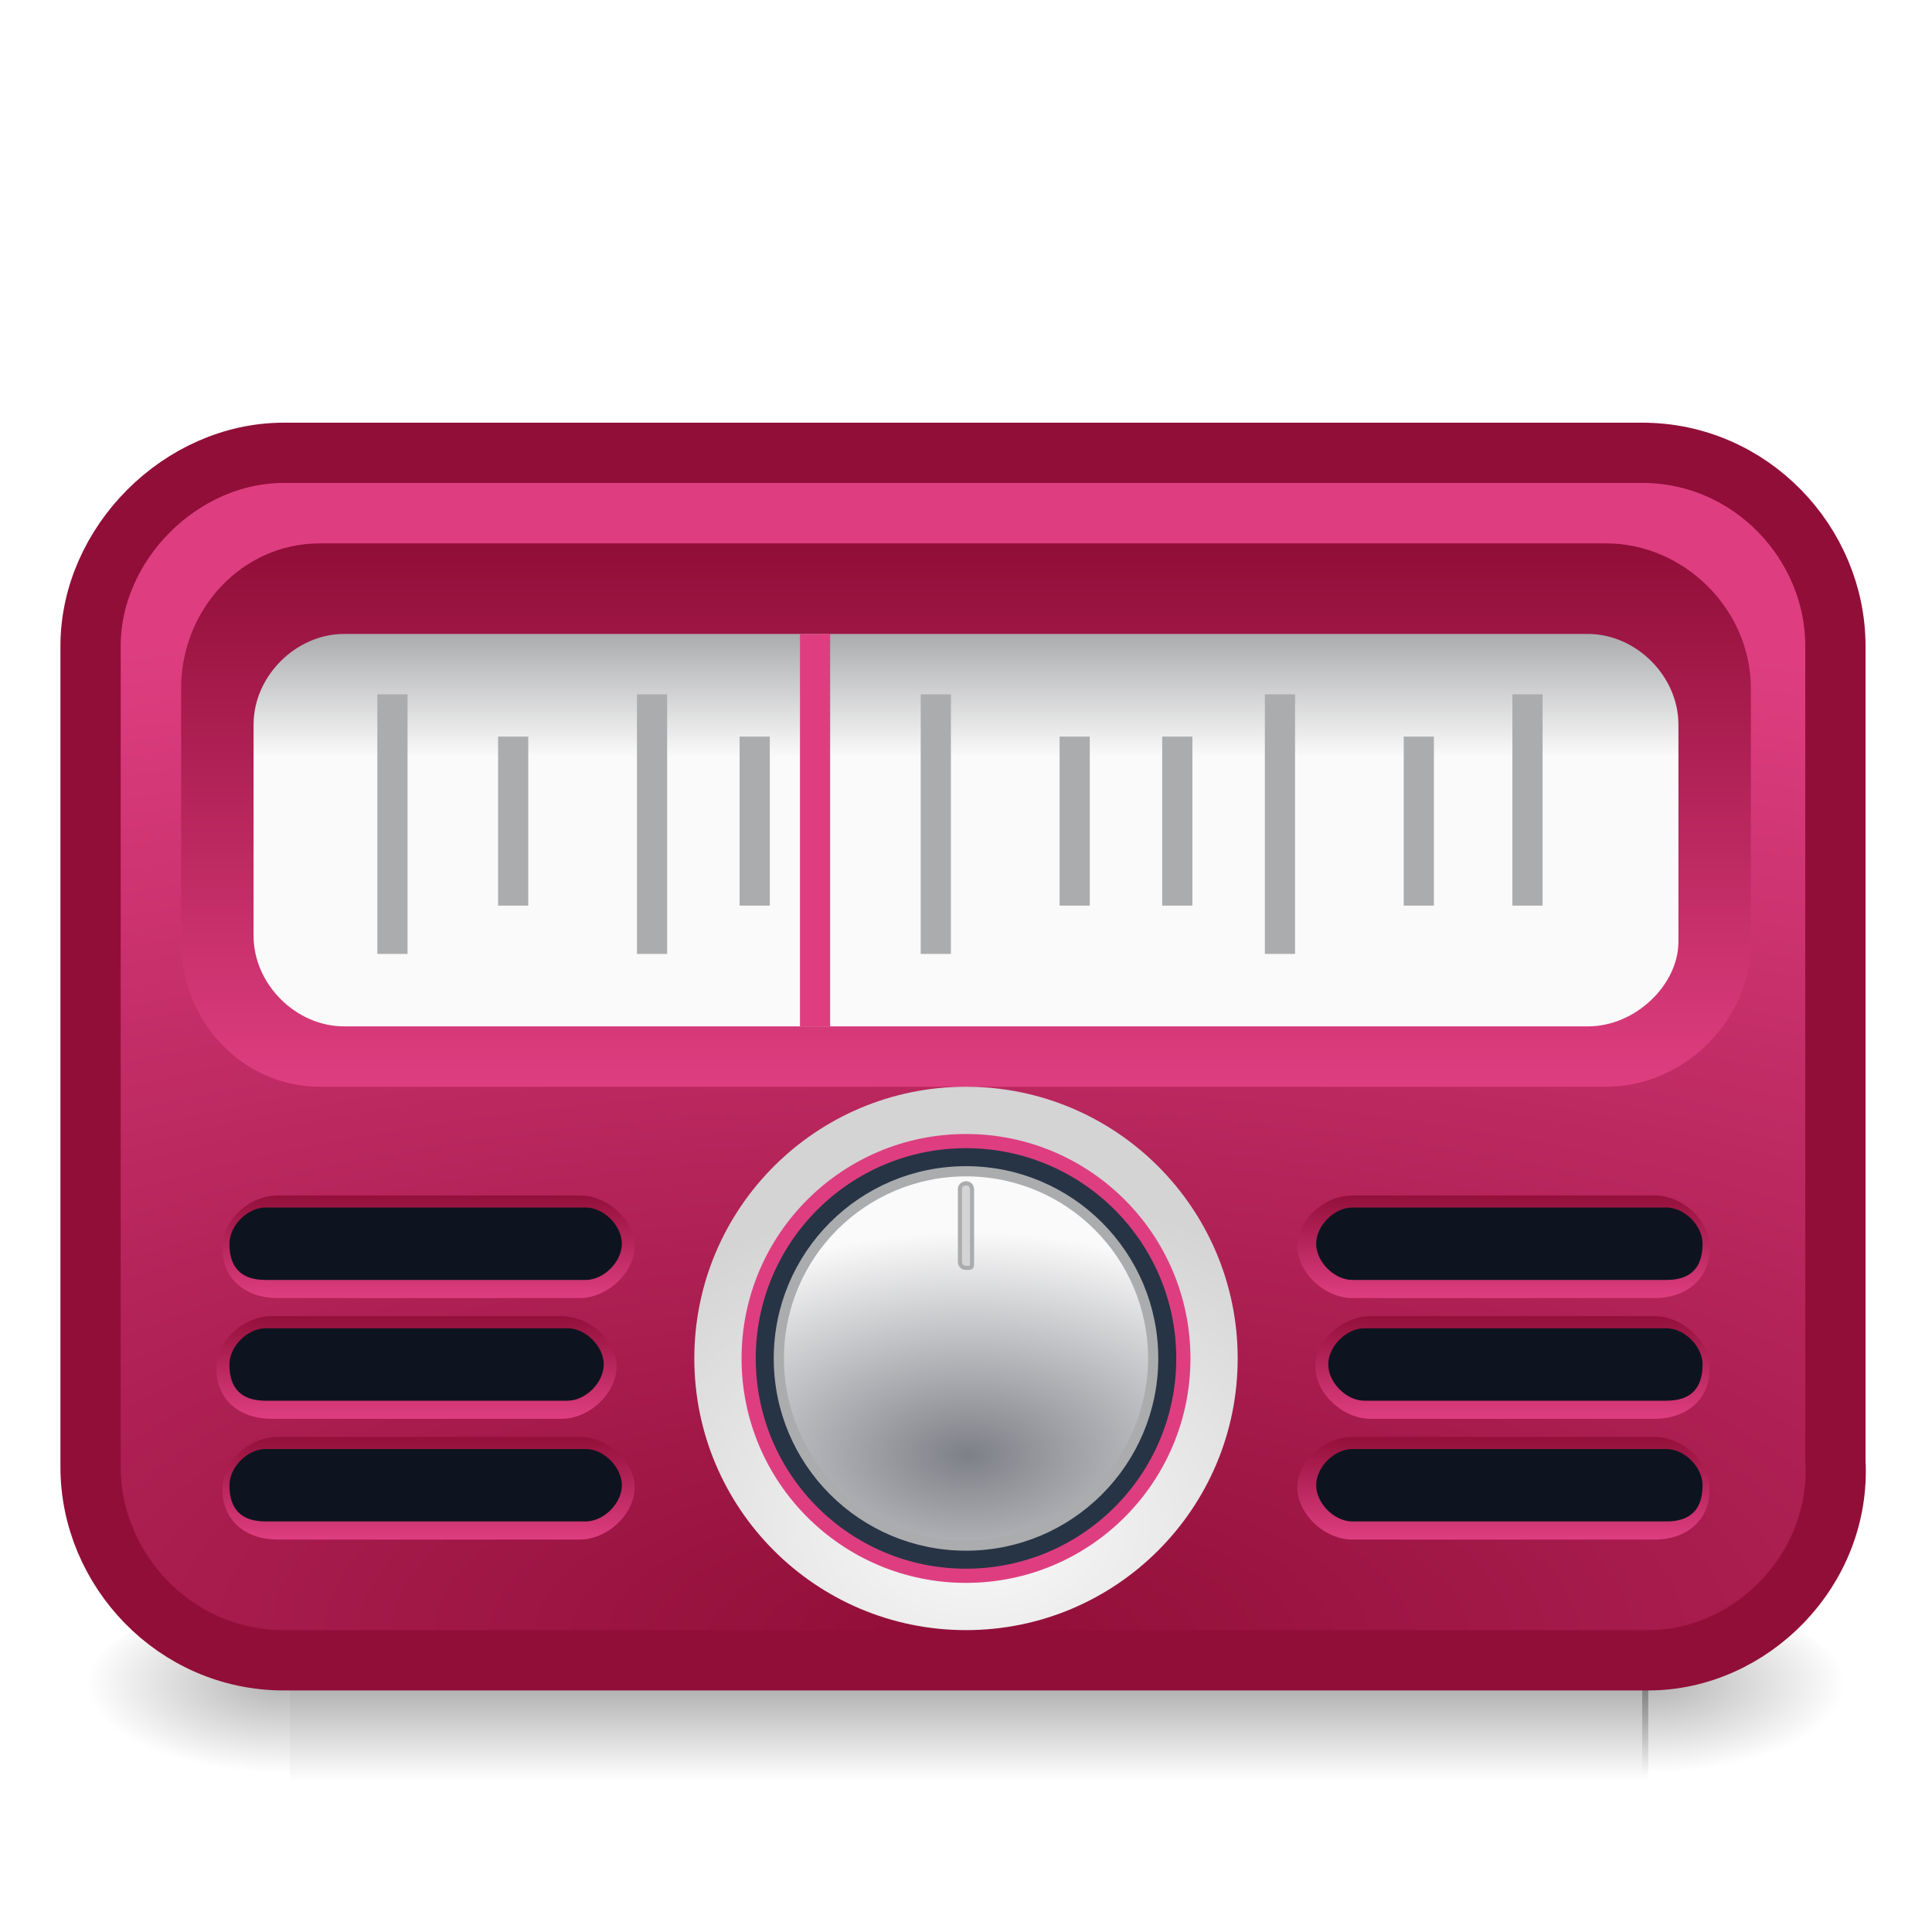
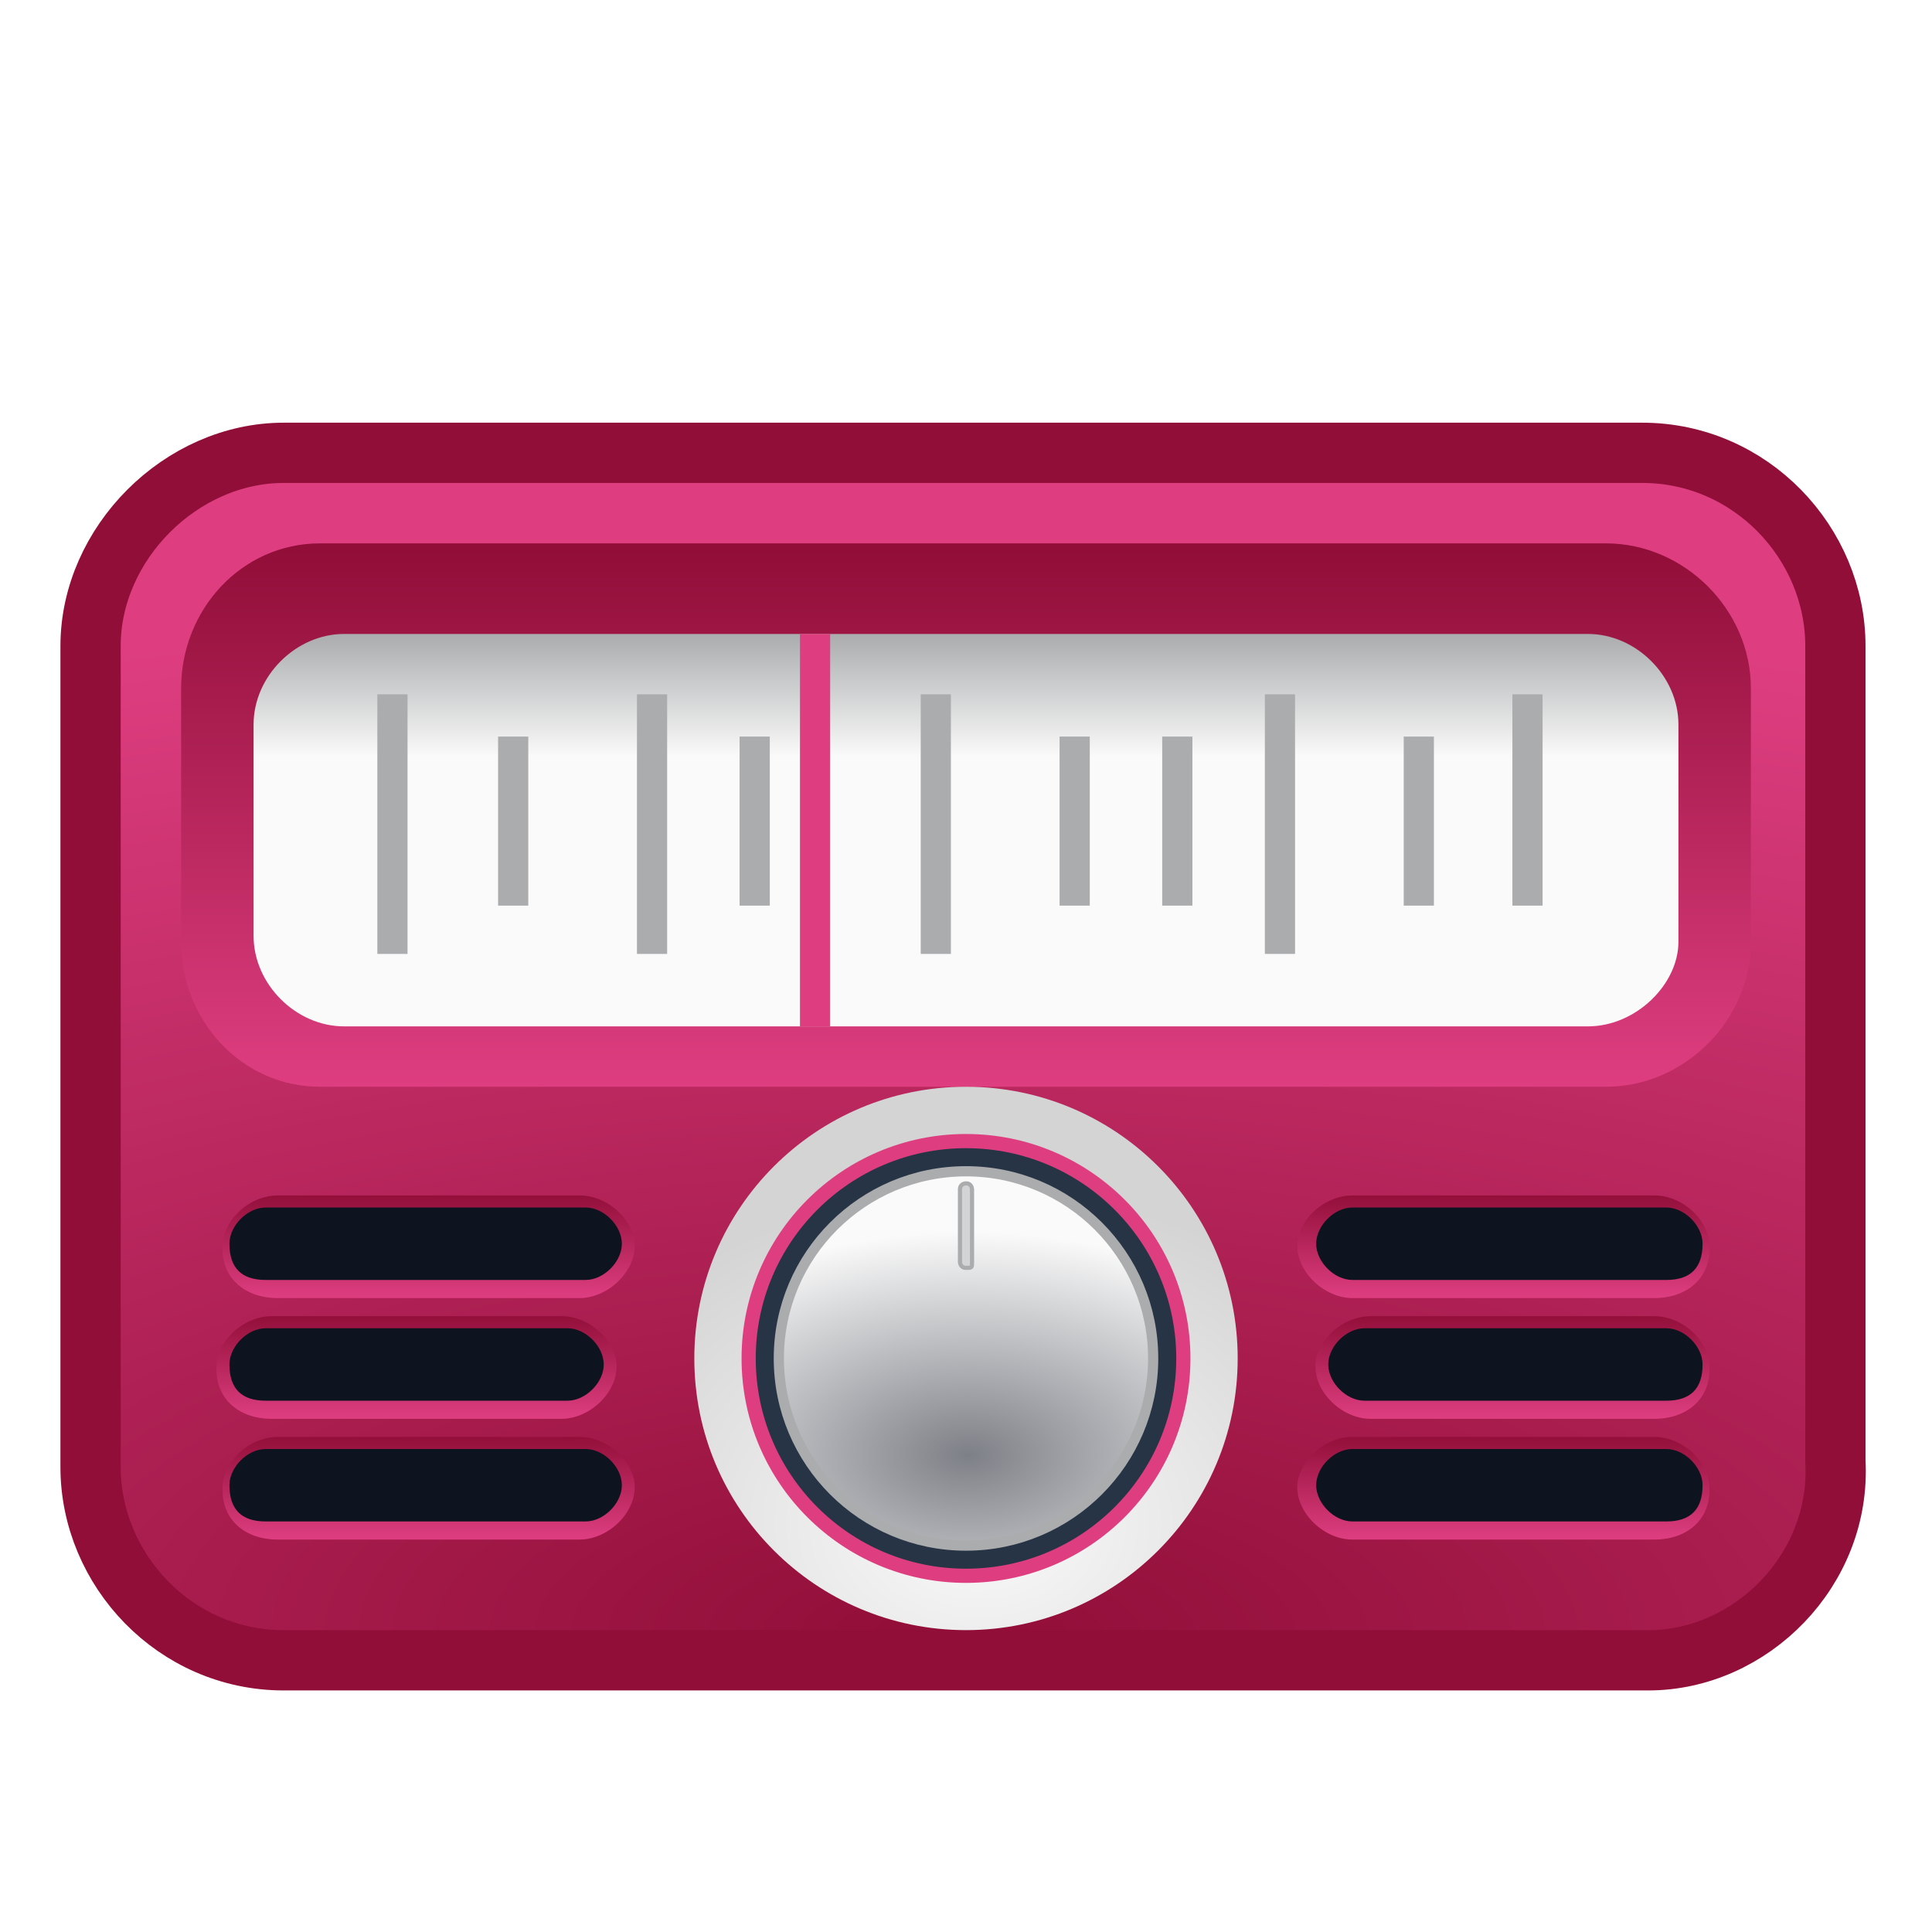
<svg xmlns="http://www.w3.org/2000/svg" version="1.1" x="0px" y="0px" viewBox="0 0 32 32" style="enable-background:new 0 0 32 32;" xml:space="preserve" id="svg2440">
  <defs id="defs2444" />
  <style type="text/css" id="style2278">
	.st0{display:none;}
	.st1{display:inline;opacity:0.2;fill:none;stroke:#000000;stroke-width:6.250000e-02;enable-background:new    ;}
	.st2{opacity:0.3;fill:url(#SVGID_1_);enable-background:new    ;}
	.st3{opacity:0.3;fill:url(#SVGID_2_);enable-background:new    ;}
	.st4{opacity:0.3;fill:url(#SVGID_3_);enable-background:new    ;}
	.st5{fill:url(#SVGID_4_);stroke:#910E38;stroke-width:0.998;}
	.st6{fill:url(#SVGID_5_);}
	.st7{fill:url(#SVGID_6_);}
	.st8{fill:none;stroke:#ABACAE;stroke-width:0.5;stroke-miterlimit:10;}
	.st9{fill:none;stroke:#DE3E80;stroke-width:0.5;stroke-miterlimit:10;}
	.st10{fill:url(#SVGID_7_);}
	.st11{fill:#273445;stroke:#DE3E80;stroke-width:0.235;stroke-linecap:round;stroke-linejoin:round;}
	.st12{fill:url(#SVGID_8_);stroke:#ABACAE;stroke-width:0.169;stroke-linecap:round;stroke-linejoin:round;}
	.st13{fill:#D4D4D4;stroke:#ABACAE;stroke-width:6.859115e-02;}
	.st14{fill:url(#SVGID_9_);}
	.st15{fill:#0E141F;}
	.st16{fill:url(#SVGID_10_);}
	.st17{fill:url(#SVGID_11_);}
	.st18{fill:url(#SVGID_12_);}
	.st19{fill:url(#SVGID_13_);}
	.st20{fill:url(#SVGID_14_);}
</style>
  <g id="Layer_1" class="st0">
    <path class="st1" d="M32,23.5H0 M32,24.5H0 M32,25.5H0 M32,23H0 M32,24H0 M32,25H0 M32,20.5H0 M32,21.5H0 M32,22.5H0 M32,20H0    M32,21H0 M32,22H0 M32,17.5H0 M32,18.5H0 M32,19.5H0 M32,17H0 M32,18H0 M32,19H0 M32,14.5H0 M32,15.5H0 M32,16.5H0 M32,14H0    M32,15H0 M32,16H0 M32,11.5H0 M32,12.5H0 M32,13.5H0 M32,11H0 M32,12H0 M32,13H0 M32,9.5H0 M32,10.5H0 M32,9H0 M32,10H0 M32,6.5H0    M32,7.5H0 M32,8.5H0 M32,6H0 M32,7H0 M32,8H0 M32,3.5H0 M32,4.5H0 M32,5.5H0 M32,3H0 M32,4H0 M32,5H0 M32,0.5H0 M32,1.5H0 M32,2.5   H0 M32,1H0 M32,2H0 M32,29H0 M32,30H0 M32,31H0 M32,28.5H0 M32,29.5H0 M32,30.5H0 M32,26H0 M32,27H0 M32,28H0 M32,26.5H0 M32,27.5   H0 M32,31.5H0 M8.5,32V0 M7.5,32V0 M6.5,32V0 M9,32V0 M8,32V0 M7,32V0 M11.5,32V0 M10.5,32V0 M9.5,32V0 M12,32V0 M11,32V0 M10,32V0    M14.5,32V0 M13.5,32V0 M12.5,32V0 M15,32V0 M14,32V0 M13,32V0 M17.5,32V0 M16.5,32V0 M15.5,32V0 M18,32V0 M17,32V0 M16,32V0    M20.5,32V0 M19.5,32V0 M18.5,32V0 M21,32V0 M20,32V0 M19,32V0 M22.5,32V0 M21.5,32V0 M23,32V0 M22,32V0 M25.5,32V0 M24.5,32V0    M23.5,32V0 M26,32V0 M25,32V0 M24,32V0 M28.5,32V0 M27.5,32V0 M26.5,32V0 M29,32V0 M28,32V0 M27,32V0 M31.5,32V0 M30.5,32V0    M29.5,32V0 M31,32V0 M30,32V0 M3,32V0 M2,32V0 M1,32V0 M3.5,32V0 M2.5,32V0 M1.5,32V0 M6,32V0 M5,32V0 M4,32V0 M5.5,32V0 M4.5,32   V0 M0.5,32V0" id="path2280" />
  </g>
  <g id="Layer_2" transform="translate(0,-2)">
-     <g id="g2306">
-       <linearGradient id="SVGID_1_" gradientUnits="userSpaceOnUse" x1="4818.817" y1="-16161.192" x2="4818.817" y2="-16270.482" gradientTransform="matrix(0.1018,0,0,-0.02745,-474.5556,-415.1248)">
-         <stop offset="0" style="stop-color:#000000;stop-opacity:0" id="stop2283" />
-         <stop offset="0.5" style="stop-color:#000000" id="stop2285" />
-         <stop offset="1" style="stop-color:#000000;stop-opacity:0" id="stop2287" />
-       </linearGradient>
-       <path class="st2" d="m 4.8,28.5 h 22.5 v 3 H 4.8 Z" id="path2290" style="opacity:0.3;fill:url(#SVGID_1_);enable-background:new" />
-       <radialGradient id="SVGID_2_" cx="8336.803" cy="-16211.449" r="54.046" gradientTransform="matrix(0.0598,0,0,-0.02745,-471.2056,-415.1248)" gradientUnits="userSpaceOnUse">
-         <stop offset="0" style="stop-color:#000000" id="stop2292" />
-         <stop offset="1" style="stop-color:#000000;stop-opacity:0" id="stop2294" />
-       </radialGradient>
-       <path class="st3" d="m 27.2,28.4 v 3.1 c 1.4,0 3.4,-0.7 3.4,-1.5 0,-0.8 -1.5,-1.6 -3.4,-1.6 z" id="path2297" style="opacity:0.3;fill:url(#SVGID_2_);enable-background:new" />
-       <radialGradient id="SVGID_3_" cx="-8619.71" cy="-16211.449" r="54.046" gradientTransform="matrix(-0.0598,0,0,-0.02745,-510.7934,-415.1248)" gradientUnits="userSpaceOnUse">
-         <stop offset="0" style="stop-color:#000000" id="stop2299" />
-         <stop offset="1" style="stop-color:#000000;stop-opacity:0" id="stop2301" />
-       </radialGradient>
-       <path class="st4" d="m 4.8,28.4 v 3.1 c -1.4,0 -3.4,-0.7 -3.4,-1.5 0,-0.8 1.5,-1.6 3.4,-1.6 z" id="path2304" style="opacity:0.3;fill:url(#SVGID_3_);enable-background:new" />
-     </g>
    <radialGradient id="SVGID_4_" cx="15.763" cy="29.909" r="42.897" gradientTransform="matrix(1.0098,0.00640975,-0.00263929,0.4005,-0.07707883,17.0534)" gradientUnits="userSpaceOnUse">
      <stop offset="0" style="stop-color:#910E38" id="stop2308" />
      <stop offset="1" style="stop-color:#DE3E80" id="stop2310" />
    </radialGradient>
    <path class="st5" d="M 27.3,29.5 H 4.7 C 2.9,29.5 1.5,28 1.5,26.3 V 12.7 C 1.5,11 3,9.5 4.7,9.5 h 22.5 c 1.8,0 3.2,1.5 3.2,3.2 v 13.5 c 0.1,1.8 -1.4,3.3 -3.1,3.3 z" id="path2313" style="fill:url(#SVGID_4_);stroke:#910e38;stroke-width:0.998" />
    <linearGradient id="SVGID_5_" gradientUnits="userSpaceOnUse" x1="16.734" y1="20" x2="16.734" y2="11.045" gradientTransform="matrix(1.0987,0,0,1,-2.3858,0)">
      <stop offset="0" style="stop-color:#DE3E80" id="stop2315" />
      <stop offset="1" style="stop-color:#910E38" id="stop2317" />
    </linearGradient>
    <path class="st6" d="M 3,17.6 V 13.4 C 3,12.1 4,11 5.3,11 h 21.3 c 1.3,0 2.4,1.1 2.4,2.4 v 4.2 C 29,18.9 27.9,20 26.6,20 H 5.3 C 4,20 3,18.9 3,17.6 Z" id="path2320" style="fill:url(#SVGID_5_)" />
    <linearGradient id="SVGID_6_" gradientUnits="userSpaceOnUse" x1="16" y1="19" x2="16" y2="12.5">
      <stop offset="0.687" style="stop-color:#FAFAFA" id="stop2322" />
      <stop offset="1" style="stop-color:#ABACAE" id="stop2324" />
    </linearGradient>
    <path class="st7" d="M 26.3,19 H 5.7 C 4.9,19 4.2,18.3 4.2,17.5 V 14 c 0,-0.8 0.7,-1.5 1.5,-1.5 h 20.6 c 0.8,0 1.5,0.7 1.5,1.5 v 3.6 c 0,0.7 -0.7,1.4 -1.5,1.4 z" id="path2327" style="fill:url(#SVGID_6_)" />
    <g id="g2351">
      <line class="st8" x1="6.5" y1="13.5" x2="6.5" y2="17.8" id="line2329" style="fill:none;stroke:#abacae;stroke-width:0.5;stroke-miterlimit:10" />
      <line class="st8" x1="8.5" y1="14.2" x2="8.5" y2="17" id="line2331" style="fill:none;stroke:#abacae;stroke-width:0.5;stroke-miterlimit:10" />
      <line class="st8" x1="10.8" y1="13.5" x2="10.8" y2="17.8" id="line2333" style="fill:none;stroke:#abacae;stroke-width:0.5;stroke-miterlimit:10" />
      <line class="st8" x1="12.5" y1="14.2" x2="12.5" y2="17" id="line2335" style="fill:none;stroke:#abacae;stroke-width:0.5;stroke-miterlimit:10" />
      <line class="st8" x1="15.5" y1="13.5" x2="15.5" y2="17.8" id="line2337" style="fill:none;stroke:#abacae;stroke-width:0.5;stroke-miterlimit:10" />
      <line class="st8" x1="17.8" y1="14.2" x2="17.8" y2="17" id="line2339" style="fill:none;stroke:#abacae;stroke-width:0.5;stroke-miterlimit:10" />
      <line class="st8" x1="19.5" y1="14.2" x2="19.5" y2="17" id="line2341" style="fill:none;stroke:#abacae;stroke-width:0.5;stroke-miterlimit:10" />
      <line class="st8" x1="21.2" y1="13.5" x2="21.2" y2="17.8" id="line2343" style="fill:none;stroke:#abacae;stroke-width:0.5;stroke-miterlimit:10" />
      <line class="st8" x1="25.3" y1="13.5" x2="25.3" y2="17" id="line2345" style="fill:none;stroke:#abacae;stroke-width:0.5;stroke-miterlimit:10" />
      <line class="st8" x1="23.5" y1="14.2" x2="23.5" y2="17" id="line2347" style="fill:none;stroke:#abacae;stroke-width:0.5;stroke-miterlimit:10" />
      <line class="st9" x1="13.5" y1="12.5" x2="13.5" y2="19" id="line2349" style="fill:none;stroke:#de3e80;stroke-width:0.5;stroke-miterlimit:10" />
    </g>
    <g id="g2371">
      <radialGradient id="SVGID_7_" cx="15.889" cy="27.807" r="7.349" gradientTransform="matrix(1.0041,0,0,0.757,0.2683,6.1912)" gradientUnits="userSpaceOnUse">
        <stop offset="0" style="stop-color:#FAFAFA" id="stop2353" />
        <stop offset="1" style="stop-color:#D4D4D4" id="stop2355" />
      </radialGradient>
      <circle class="st10" cx="16" cy="24.5" r="4.5" id="circle2358" style="fill:url(#SVGID_7_)" />
      <circle class="st11" cx="16" cy="24.5" r="3.6" id="circle2360" style="fill:#273445;stroke:#de3e80;stroke-width:0.235;stroke-linecap:round;stroke-linejoin:round" />
      <radialGradient id="SVGID_8_" cx="15.694" cy="25.144" r="6.457" gradientTransform="matrix(0.9834,0,0,0.5716,0.6034,11.7214)" gradientUnits="userSpaceOnUse">
        <stop offset="0" style="stop-color:#7E8087" id="stop2362" />
        <stop offset="1" style="stop-color:#FAFAFA" id="stop2364" />
      </radialGradient>
      <circle class="st12" cx="16" cy="24.5" r="3.1" id="circle2367" style="fill:url(#SVGID_8_);stroke:#abacae;stroke-width:0.169;stroke-linecap:round;stroke-linejoin:round" />
      <path class="st13" d="m 16,23 c -0.1,0 -0.1,-0.1 -0.1,-0.1 v -1.2 c 0,-0.1 0.1,-0.1 0.1,-0.1 0.1,0 0.1,0.1 0.1,0.1 v 1.2 c 0,0.1 0,0.1 -0.1,0.1 z" id="path2369" />
    </g>
    <g id="g2382">
      <linearGradient id="SVGID_9_" gradientUnits="userSpaceOnUse" x1="24.949" y1="23.5" x2="24.949" y2="21.75">
        <stop offset="0" style="stop-color:#DE3E80" id="stop2373" />
        <stop offset="1" style="stop-color:#910E38" id="stop2375" />
      </linearGradient>
      <path class="st14" d="m 22.4,23.5 c -0.5,0 -1,-0.5 -0.9,-1 0.1,-0.4 0.5,-0.7 0.9,-0.7 h 5 c 0.4,0 0.8,0.3 0.9,0.7 0.1,0.6 -0.3,1 -0.9,1 z" id="path2378" style="fill:url(#SVGID_9_)" />
      <path class="st15" d="m 27.6,23.2 h -5.2 c -0.3,0 -0.6,-0.3 -0.6,-0.6 v 0 c 0,-0.3 0.3,-0.6 0.6,-0.6 h 5.2 c 0.3,0 0.6,0.3 0.6,0.6 v 0 c 0,0.4 -0.2,0.6 -0.6,0.6 z" id="path2380" style="fill:#0e141f" />
    </g>
    <g id="g2393">
      <linearGradient id="SVGID_10_" gradientUnits="userSpaceOnUse" x1="25.111" y1="25.5" x2="25.111" y2="23.75">
        <stop offset="0" style="stop-color:#DE3E80" id="stop2384" />
        <stop offset="1" style="stop-color:#910E38" id="stop2386" />
      </linearGradient>
      <path class="st16" d="m 22.7,25.5 c -0.5,0 -1,-0.5 -0.9,-1 0.1,-0.4 0.5,-0.7 0.9,-0.7 h 4.7 c 0.4,0 0.8,0.3 0.9,0.7 0.1,0.6 -0.3,1 -0.9,1 z" id="path2389" style="fill:url(#SVGID_10_)" />
      <path class="st15" d="m 27.6,25.2 h -5 C 22.3,25.2 22,24.9 22,24.6 v 0 C 22,24.3 22.3,24 22.6,24 h 5 c 0.3,0 0.6,0.3 0.6,0.6 v 0 c 0,0.4 -0.2,0.6 -0.6,0.6 z" id="path2391" style="fill:#0e141f" />
    </g>
    <g id="g2404">
      <linearGradient id="SVGID_11_" gradientUnits="userSpaceOnUse" x1="24.949" y1="27.5" x2="24.949" y2="25.75">
        <stop offset="0" style="stop-color:#DE3E80" id="stop2395" />
        <stop offset="1" style="stop-color:#910E38" id="stop2397" />
      </linearGradient>
      <path class="st17" d="m 22.4,27.5 c -0.5,0 -1,-0.5 -0.9,-1 0.1,-0.4 0.5,-0.7 0.9,-0.7 h 5 c 0.4,0 0.8,0.3 0.9,0.7 0.1,0.6 -0.3,1 -0.9,1 z" id="path2400" style="fill:url(#SVGID_11_)" />
      <path class="st15" d="m 27.6,27.2 h -5.2 c -0.3,0 -0.6,-0.3 -0.6,-0.6 v 0 c 0,-0.3 0.3,-0.6 0.6,-0.6 h 5.2 c 0.3,0 0.6,0.3 0.6,0.6 v 0 c 0,0.4 -0.2,0.6 -0.6,0.6 z" id="path2402" style="fill:#0e141f" />
    </g>
    <g id="g2415">
      <linearGradient id="SVGID_12_" gradientUnits="userSpaceOnUse" x1="96.542" y1="23.5" x2="96.542" y2="21.75" gradientTransform="matrix(-1,0,0,1,103.5928,0)">
        <stop offset="0" style="stop-color:#DE3E80" id="stop2406" />
        <stop offset="1" style="stop-color:#910E38" id="stop2408" />
      </linearGradient>
      <path class="st18" d="m 9.6,23.5 c 0.5,0 1,-0.5 0.9,-1 C 10.4,22.1 10,21.8 9.6,21.8 h -5 c -0.4,0 -0.8,0.3 -0.9,0.7 -0.1,0.6 0.3,1 0.9,1 z" id="path2411" style="fill:url(#SVGID_12_)" />
      <path class="st15" d="m 4.4,23.2 h 5.3 c 0.3,0 0.6,-0.3 0.6,-0.6 v 0 C 10.3,22.3 10,22 9.7,22 H 4.4 c -0.3,0 -0.6,0.3 -0.6,0.6 v 0 c 0,0.4 0.2,0.6 0.6,0.6 z" id="path2413" style="fill:#0e141f" />
    </g>
    <g id="g2426">
      <linearGradient id="SVGID_13_" gradientUnits="userSpaceOnUse" x1="96.704" y1="25.5" x2="96.704" y2="23.75" gradientTransform="matrix(-1,0,0,1,103.5928,0)">
        <stop offset="0" style="stop-color:#DE3E80" id="stop2417" />
        <stop offset="1" style="stop-color:#910E38" id="stop2419" />
      </linearGradient>
      <path class="st19" d="m 9.3,25.5 c 0.5,0 1,-0.5 0.9,-1 C 10.1,24.1 9.7,23.8 9.3,23.8 H 4.5 c -0.4,0 -0.8,0.3 -0.9,0.7 -0.1,0.6 0.3,1 0.9,1 z" id="path2422" style="fill:url(#SVGID_13_)" />
      <path class="st15" d="m 4.4,25.2 h 5 c 0.3,0 0.6,-0.3 0.6,-0.6 v 0 C 10,24.3 9.7,24 9.4,24 h -5 c -0.3,0 -0.6,0.3 -0.6,0.6 v 0 c 0,0.4 0.2,0.6 0.6,0.6 z" id="path2424" style="fill:#0e141f" />
    </g>
    <g id="g2437">
      <linearGradient id="SVGID_14_" gradientUnits="userSpaceOnUse" x1="96.542" y1="27.5" x2="96.542" y2="25.75" gradientTransform="matrix(-1,0,0,1,103.5928,0)">
        <stop offset="0" style="stop-color:#DE3E80" id="stop2428" />
        <stop offset="1" style="stop-color:#910E38" id="stop2430" />
      </linearGradient>
      <path class="st20" d="m 9.6,27.5 c 0.5,0 1,-0.5 0.9,-1 C 10.4,26.1 10,25.8 9.6,25.8 h -5 c -0.4,0 -0.8,0.3 -0.9,0.7 -0.1,0.6 0.3,1 0.9,1 z" id="path2433" style="fill:url(#SVGID_14_)" />
      <path class="st15" d="m 4.4,27.2 h 5.3 c 0.3,0 0.6,-0.3 0.6,-0.6 v 0 C 10.3,26.3 10,26 9.7,26 H 4.4 c -0.3,0 -0.6,0.3 -0.6,0.6 v 0 c 0,0.4 0.2,0.6 0.6,0.6 z" id="path2435" style="fill:#0e141f" />
    </g>
  </g>
</svg>
